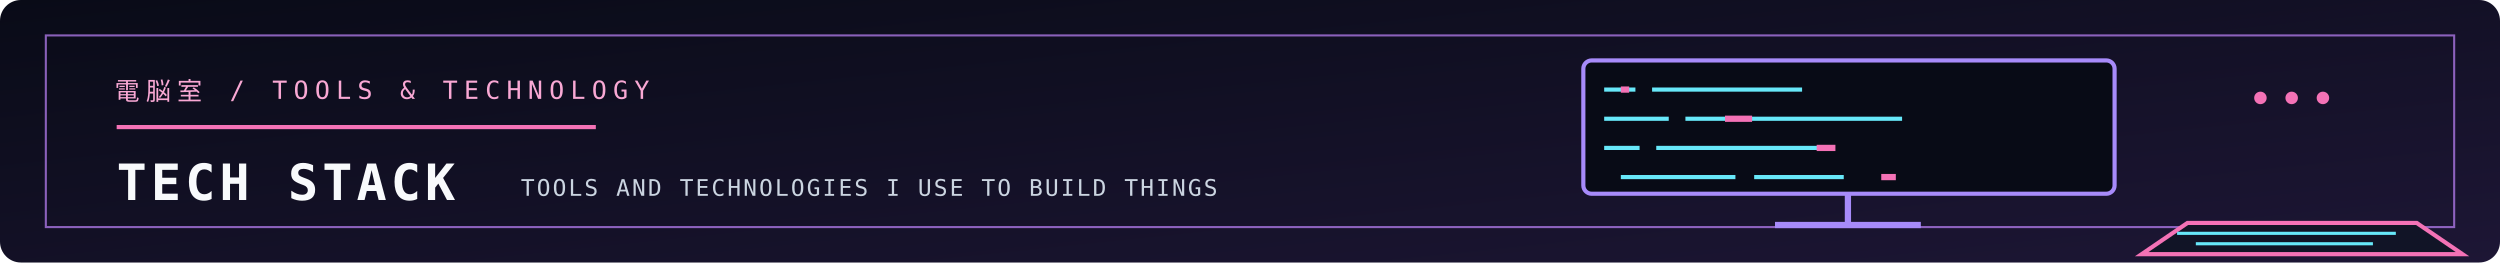
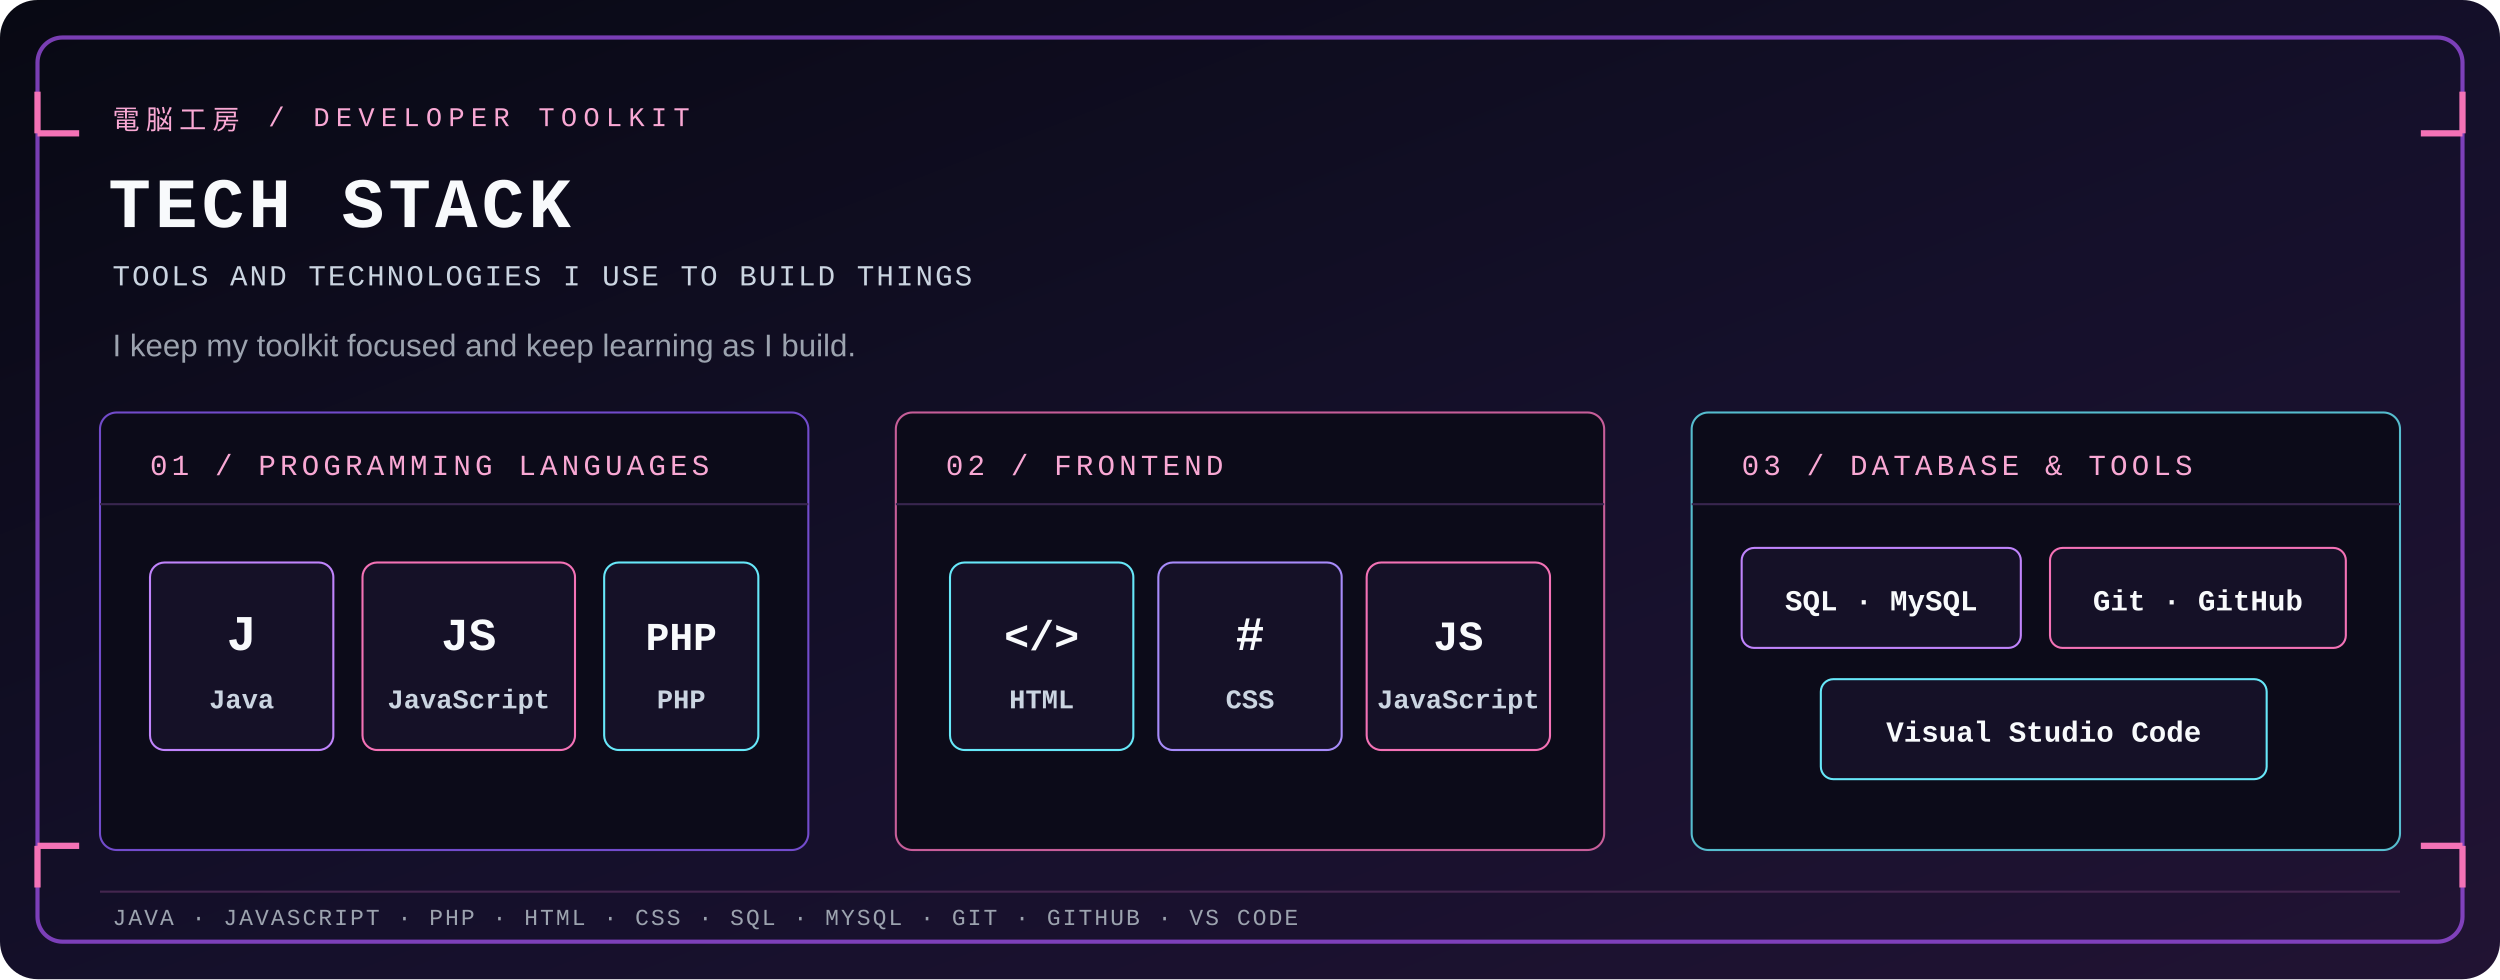
- <svg xmlns="http://www.w3.org/2000/svg" width="1200" height="126" viewBox="0 0 1200 126" role="img" aria-labelledby="title desc">
+ <svg xmlns="http://www.w3.org/2000/svg" width="1200" height="470" viewBox="0 0 1200 470" role="img" aria-labelledby="title desc">
  <defs>
-     <linearGradient id="bg" x2="1" y2="1">
-       <stop stop-color="#090b17" />
-       <stop offset="1" stop-color="#1d1635" />
+     <linearGradient id="bg" x1="0" y1="0" x2="1" y2="1">
+       <stop stop-color="#080913" />
+       <stop offset=".55" stop-color="#15102b" />
+       <stop offset="1" stop-color="#211333" />
    </linearGradient>
  </defs>
-   <rect width="1200" height="126" rx="10" fill="url(#bg)" />
-   <path d="M22 17h1156v92H22zM22 17h24M22 17v24M1178 17h-24M1178 17v24M22 109h24M22 109V85m1156 24h-24m24 0V85" fill="none" stroke="#c084fc" stroke-opacity=".7" />
-   <text x="55" y="48" fill="#f9a8d4" font-family="monospace" font-size="12" letter-spacing="3">電脳室  /  TOOLS &amp; TECHNOLOGY</text>
-   <path d="M56 61h230" stroke="#f472b6" stroke-width="2" />
-   <text x="56" y="96" fill="#f8fafc" font-family="monospace" font-size="24" font-weight="700" letter-spacing="2">TECH STACK</text>
-   <text x="250" y="94" fill="#cbd5e1" font-family="monospace" font-size="11" letter-spacing="1">TOOLS AND TECHNOLOGIES I USE TO BUILD THINGS</text>
-   <g transform="translate(760 29)">
-     <rect width="255" height="64" rx="4" fill="#080b16" stroke="#a78bfa" stroke-width="2" />
-     <path d="M10 14h15m8 0h72m-95 14h31m8 0h104m-143 14h17m8 0h78m-95 14h55m9 0h43" stroke="#67e8f9" stroke-width="2" />
-     <path d="M18 14h4m46 14h13m31 14h9m22 14h7" stroke="#f472b6" stroke-width="3" />
-     <path d="M127 64v15m-35 0h70" stroke="#a78bfa" stroke-width="3" />
-     <path d="M290 78h110l22 15H268z" fill="#111426" stroke="#f472b6" stroke-width="2" />
-     <path d="M285 83h105m-96 5h85" stroke="#67e8f9" stroke-width="1.5" />
+   <rect width="1200" height="470" rx="18" fill="url(#bg)" />
+   <rect x="18" y="18" width="1164" height="434" rx="12" fill="none" stroke="#a855f7" stroke-opacity=".7" stroke-width="2" />
+   <path d="M18 64h20M18 64V44M1182 64h-20m20 0V44M18 406h20m-20 0v20m1164-20h-20m20 0v20" stroke="#f472b6" stroke-width="3" />
+   <text x="54" y="62" fill="#f9a8d4" font-family="Courier New,monospace" font-size="13" letter-spacing="3">電脳工房  /  DEVELOPER TOOLKIT</text>
+   <text x="52" y="109" fill="#f8fafc" font-family="Courier New,monospace" font-size="34" font-weight="700" letter-spacing="2">TECH STACK</text>
+   <text x="54" y="137" fill="#cbd5e1" font-family="Courier New,monospace" font-size="14" letter-spacing="1">TOOLS AND TECHNOLOGIES I USE TO BUILD THINGS</text>
+   <text x="54" y="171" fill="#9ca3af" font-family="Arial,sans-serif" font-size="15">I keep my toolkit focused and keep learning as I build.</text>
+   <g>
+     <rect x="48" y="198" width="340" height="210" rx="8" fill="#0c0b19" stroke="#8b5cf6" stroke-opacity=".8" />
+     <path d="M48 242h340" stroke="#39264e" />
+     <text x="72" y="228" fill="#f9a8d4" font-family="Courier New,monospace" font-size="14" letter-spacing="2">01 / PROGRAMMING LANGUAGES</text>
+     <g font-family="Courier New,monospace" font-size="16" font-weight="700" text-anchor="middle">
+       <rect x="72" y="270" width="88" height="90" rx="7" fill="#151127" stroke="#c084fc" />
+       <text x="116" y="312" fill="#f8fafc" font-size="24">J</text>
+       <text x="116" y="340" fill="#cbd5e1" font-size="13">Java</text>
+       <rect x="174" y="270" width="102" height="90" rx="7" fill="#151127" stroke="#f472b6" />
+       <text x="225" y="312" fill="#f8fafc" font-size="22">JS</text>
+       <text x="225" y="340" fill="#cbd5e1" font-size="13">JavaScript</text>
+       <rect x="290" y="270" width="74" height="90" rx="7" fill="#151127" stroke="#67e8f9" />
+       <text x="327" y="312" fill="#f8fafc" font-size="19">PHP</text>
+       <text x="327" y="340" fill="#cbd5e1" font-size="13">PHP</text>
+     </g>
  </g>
-   <g fill="#f472b6">
-     <circle cx="1085" cy="47" r="3" />
-     <circle cx="1100" cy="47" r="3" />
-     <circle cx="1115" cy="47" r="3" />
+   <g>
+     <rect x="430" y="198" width="340" height="210" rx="8" fill="#0c0b19" stroke="#f472b6" stroke-opacity=".8" />
+     <path d="M430 242h340" stroke="#39264e" />
+     <text x="454" y="228" fill="#f9a8d4" font-family="Courier New,monospace" font-size="14" letter-spacing="2">02 / FRONTEND</text>
+     <g font-family="Courier New,monospace" font-size="15" font-weight="700" text-anchor="middle">
+       <rect x="456" y="270" width="88" height="90" rx="7" fill="#151127" stroke="#67e8f9" />
+       <text x="500" y="312" fill="#f8fafc" font-size="20">&lt;/&gt;</text>
+       <text x="500" y="340" fill="#cbd5e1" font-size="13">HTML</text>
+       <rect x="556" y="270" width="88" height="90" rx="7" fill="#151127" stroke="#a78bfa" />
+       <text x="600" y="312" fill="#f8fafc" font-size="23">#</text>
+       <text x="600" y="340" fill="#cbd5e1" font-size="13">CSS</text>
+       <rect x="656" y="270" width="88" height="90" rx="7" fill="#151127" stroke="#f472b6" />
+       <text x="700" y="312" fill="#f8fafc" font-size="20">JS</text>
+       <text x="700" y="340" fill="#cbd5e1" font-size="13">JavaScript</text>
+     </g>
  </g>
+   <g>
+     <rect x="812" y="198" width="340" height="210" rx="8" fill="#0c0b19" stroke="#67e8f9" stroke-opacity=".8" />
+     <path d="M812 242h340" stroke="#39264e" />
+     <text x="836" y="228" fill="#f9a8d4" font-family="Courier New,monospace" font-size="14" letter-spacing="2">03 / DATABASE &amp; TOOLS</text>
+     <g font-family="Courier New,monospace" font-size="14" font-weight="700" text-anchor="middle">
+       <rect x="836" y="263" width="134" height="48" rx="6" fill="#151127" stroke="#c084fc" />
+       <text x="903" y="293" fill="#f8fafc">SQL · MySQL</text>
+       <rect x="984" y="263" width="142" height="48" rx="6" fill="#151127" stroke="#f472b6" />
+       <text x="1055" y="293" fill="#f8fafc">Git · GitHub</text>
+       <rect x="874" y="326" width="214" height="48" rx="6" fill="#151127" stroke="#67e8f9" />
+       <text x="981" y="356" fill="#f8fafc">Visual Studio Code</text>
+     </g>
+   </g>
+   <path d="M48 428h1104" stroke="#44264f" />
+   <text x="54" y="444" fill="#9ca3af" font-family="Courier New,monospace" font-size="11" letter-spacing="1">JAVA  ·  JAVASCRIPT  ·  PHP  ·  HTML  ·  CSS  ·  SQL  ·  MYSQL  ·  GIT  ·  GITHUB  ·  VS CODE</text>
</svg>
